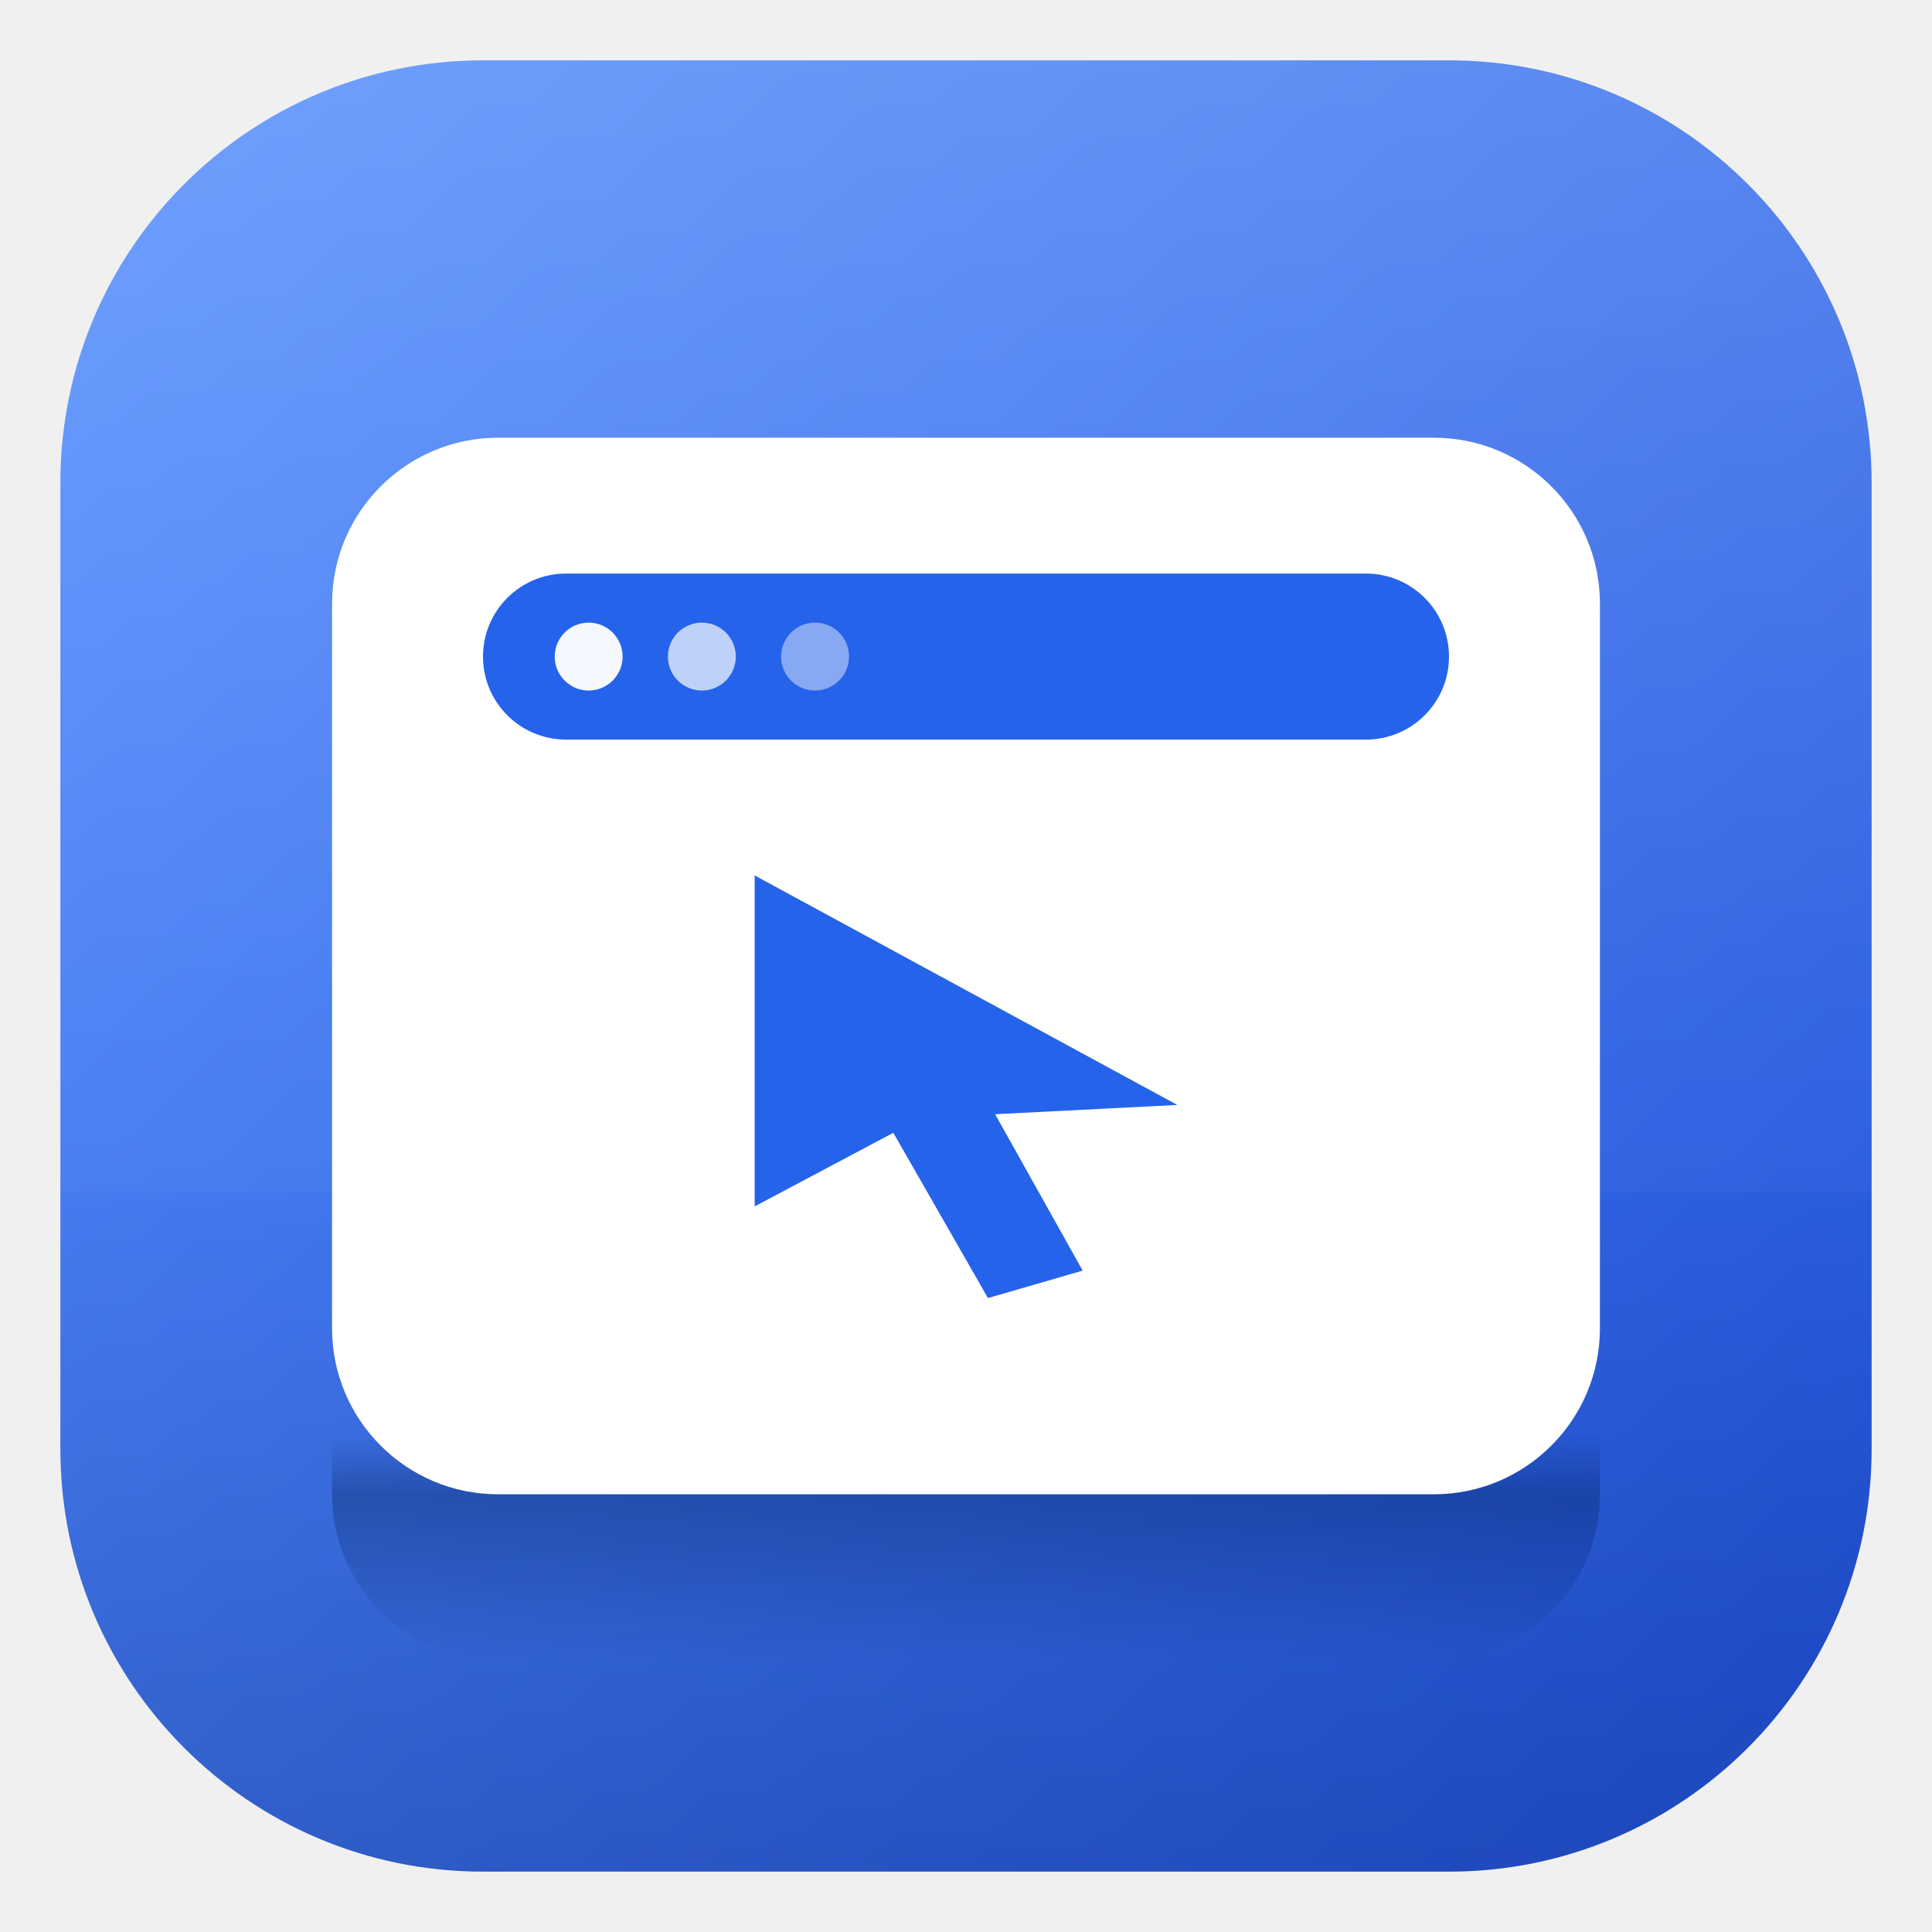
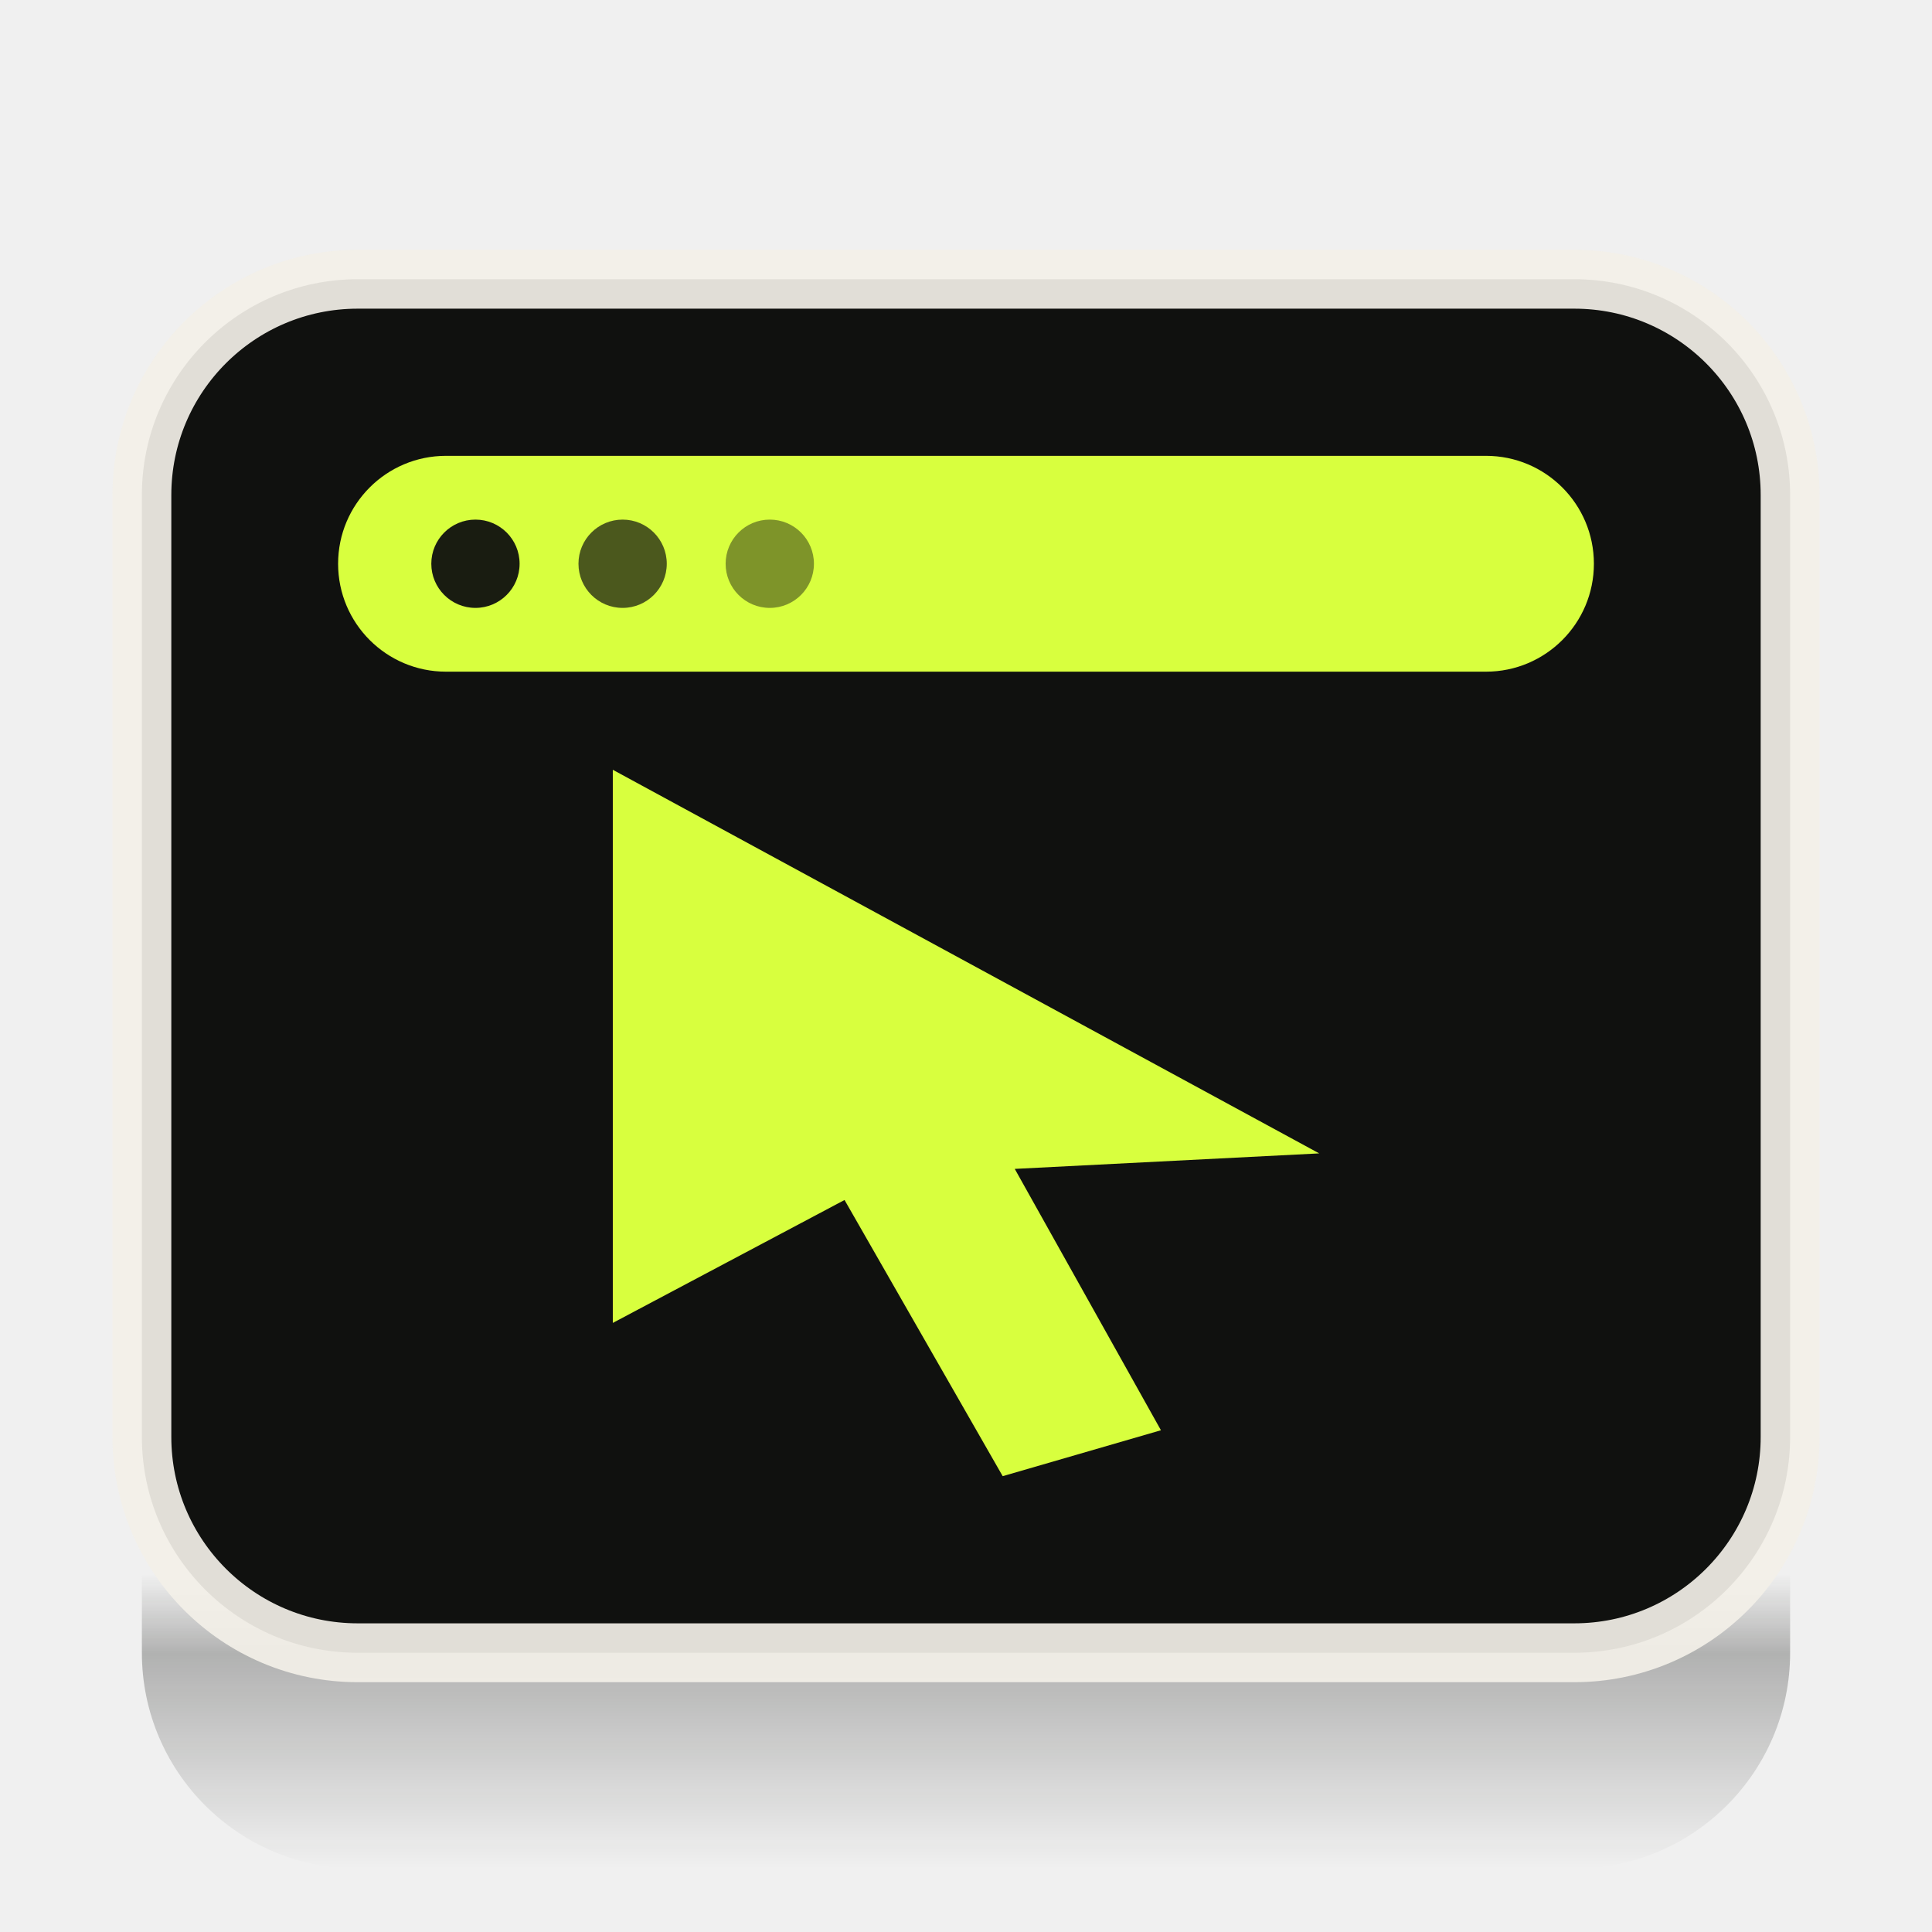
<svg xmlns="http://www.w3.org/2000/svg" width="256" height="256" viewBox="0 0 256 256" fill="none">
  <defs>
-     <linearGradient id="bg-mcp-cursor-full" x1="0" y1="0" x2="256" y2="256" gradientUnits="userSpaceOnUse">
-       <stop offset="0" stop-color="#5A93FF" />
-       <stop offset="1" stop-color="#1D4ED8" />
+     <linearGradient id="bg-abm-cursor-full" x1="0" y1="0" x2="256" y2="256" gradientUnits="userSpaceOnUse">
+       <stop offset="0" stop-color="#FBFAF5" />
+       <stop offset="1" stop-color="#E5DFD1" />
    </linearGradient>
-     <linearGradient id="sheen-mcp-cursor-full" x1="0" y1="0" x2="0" y2="256" gradientUnits="userSpaceOnUse">
+     <linearGradient id="sheen-abm-cursor-full" x1="0" y1="0" x2="0" y2="256" gradientUnits="userSpaceOnUse">
      <stop offset="0" stop-color="#FFFFFF" stop-opacity="0.16" />
      <stop offset="0.55" stop-color="#FFFFFF" stop-opacity="0.03" />
      <stop offset="1" stop-color="#FFFFFF" stop-opacity="0" />
    </linearGradient>
-     <linearGradient id="inner-mcp-cursor-full" x1="0" y1="150" x2="0" y2="256" gradientUnits="userSpaceOnUse">
+     <linearGradient id="inner-abm-cursor-full" x1="0" y1="150" x2="0" y2="256" gradientUnits="userSpaceOnUse">
      <stop offset="0" stop-color="#000000" stop-opacity="0" />
      <stop offset="1" stop-color="#000000" stop-opacity="0.16" />
    </linearGradient>
-     <linearGradient id="shadow-mcp-cursor-full" x1="0" y1="190" x2="0" y2="220" gradientUnits="userSpaceOnUse">
-       <stop offset="0" stop-color="#001C52" stop-opacity="0" />
-       <stop offset="0.27" stop-color="#001C52" stop-opacity="0.32" />
-       <stop offset="1" stop-color="#001C52" stop-opacity="0" />
+     <linearGradient id="shadow-abm-cursor-full" x1="0" y1="190" x2="0" y2="220" gradientUnits="userSpaceOnUse">
+       <stop offset="0" stop-color="#10110F" stop-opacity="0" />
+       <stop offset="0.27" stop-color="#10110F" stop-opacity="0.28" />
+       <stop offset="1" stop-color="#10110F" stop-opacity="0" />
    </linearGradient>
  </defs>
-   <path d="M 64 8 H 192 A 56 56 0 0 1 248 64 V 192 A 56 56 0 0 1 192 248 H 64 A 56 56 0 0 1 8 192 V 64 A 56 56 0 0 1 64 8 Z" fill="url(#bg-mcp-cursor-full)" />
-   <path d="M 64 8 H 192 A 56 56 0 0 1 248 64 V 158 H 8 V 64 A 56 56 0 0 1 64 8 Z" fill="url(#sheen-mcp-cursor-full)" />
-   <path d="M 8 150 H 248 V 192 A 56 56 0 0 1 192 248 H 64 A 56 56 0 0 1 8 192 Z" fill="url(#inner-mcp-cursor-full)" />
-   <g>
-     <path d="M 66 58 H 190 A 22 22 0 0 1 212 80 V 198 A 22 22 0 0 1 190 220 H 66 A 22 22 0 0 1 44 198 V 80 A 22 22 0 0 1 66 58 Z" fill="url(#shadow-mcp-cursor-full)" />
-     <path d="M 66 58 H 190 A 22 22 0 0 1 212 80 V 176 A 22 22 0 0 1 190 198 H 66 A 22 22 0 0 1 44 176 V 80 A 22 22 0 0 1 66 58 Z" fill="#FFFFFF" />
-     <path d="M 75 76 H 181 A 11 11 0 0 1 192 87 V 87 A 11 11 0 0 1 181 98 H 75 A 11 11 0 0 1 64 87 V 87 A 11 11 0 0 1 75 76 Z" fill="#2563EB" />
-     <circle cx="78" cy="87" r="4.5" fill="#FFFFFF" opacity="0.95" />
-     <circle cx="93" cy="87" r="4.5" fill="#FFFFFF" opacity="0.7" />
-     <circle cx="108" cy="87" r="4.5" fill="#FFFFFF" opacity="0.45" />
-     <path d="M 100 116 L 100 159.85 L 118.37 150.1 L 130.91 172 L 143.46 168.36 L 131.86 147.64 L 156 146.41 Z" fill="#2563EB" />
+   <g transform="translate(128 128) scale(1.3) translate(-128 -128)">
+     <path d="M 66 58 H 190 A 22 22 0 0 1 212 80 V 198 A 22 22 0 0 1 190 220 H 66 A 22 22 0 0 1 44 198 V 80 A 22 22 0 0 1 66 58 Z" fill="url(#shadow-abm-cursor-full)" />
+     <path d="M 66 58 H 190 A 22 22 0 0 1 212 80 V 176 A 22 22 0 0 1 190 198 H 66 A 22 22 0 0 1 44 176 V 80 A 22 22 0 0 1 66 58 Z" fill="#10110F" stroke="#F3F0E8" stroke-opacity="0.92" stroke-width="6" />
+     <path d="M 75 76 H 181 A 11 11 0 0 1 192 87 V 87 A 11 11 0 0 1 181 98 H 75 A 11 11 0 0 1 64 87 V 87 A 11 11 0 0 1 75 76 Z" fill="#D8FF3E" />
+     <circle cx="78" cy="87" r="4.5" fill="#10110F" opacity="0.95" />
+     <circle cx="93" cy="87" r="4.5" fill="#10110F" opacity="0.7" />
+     <circle cx="108" cy="87" r="4.5" fill="#10110F" opacity="0.45" />
+     <path d="M 92 108 L 92 164.38 L 115.62 151.85 L 131.74 180 L 147.87 175.32 L 132.97 148.68 L 164 147.1 Z" fill="#D8FF3E" />
  </g>
</svg>
